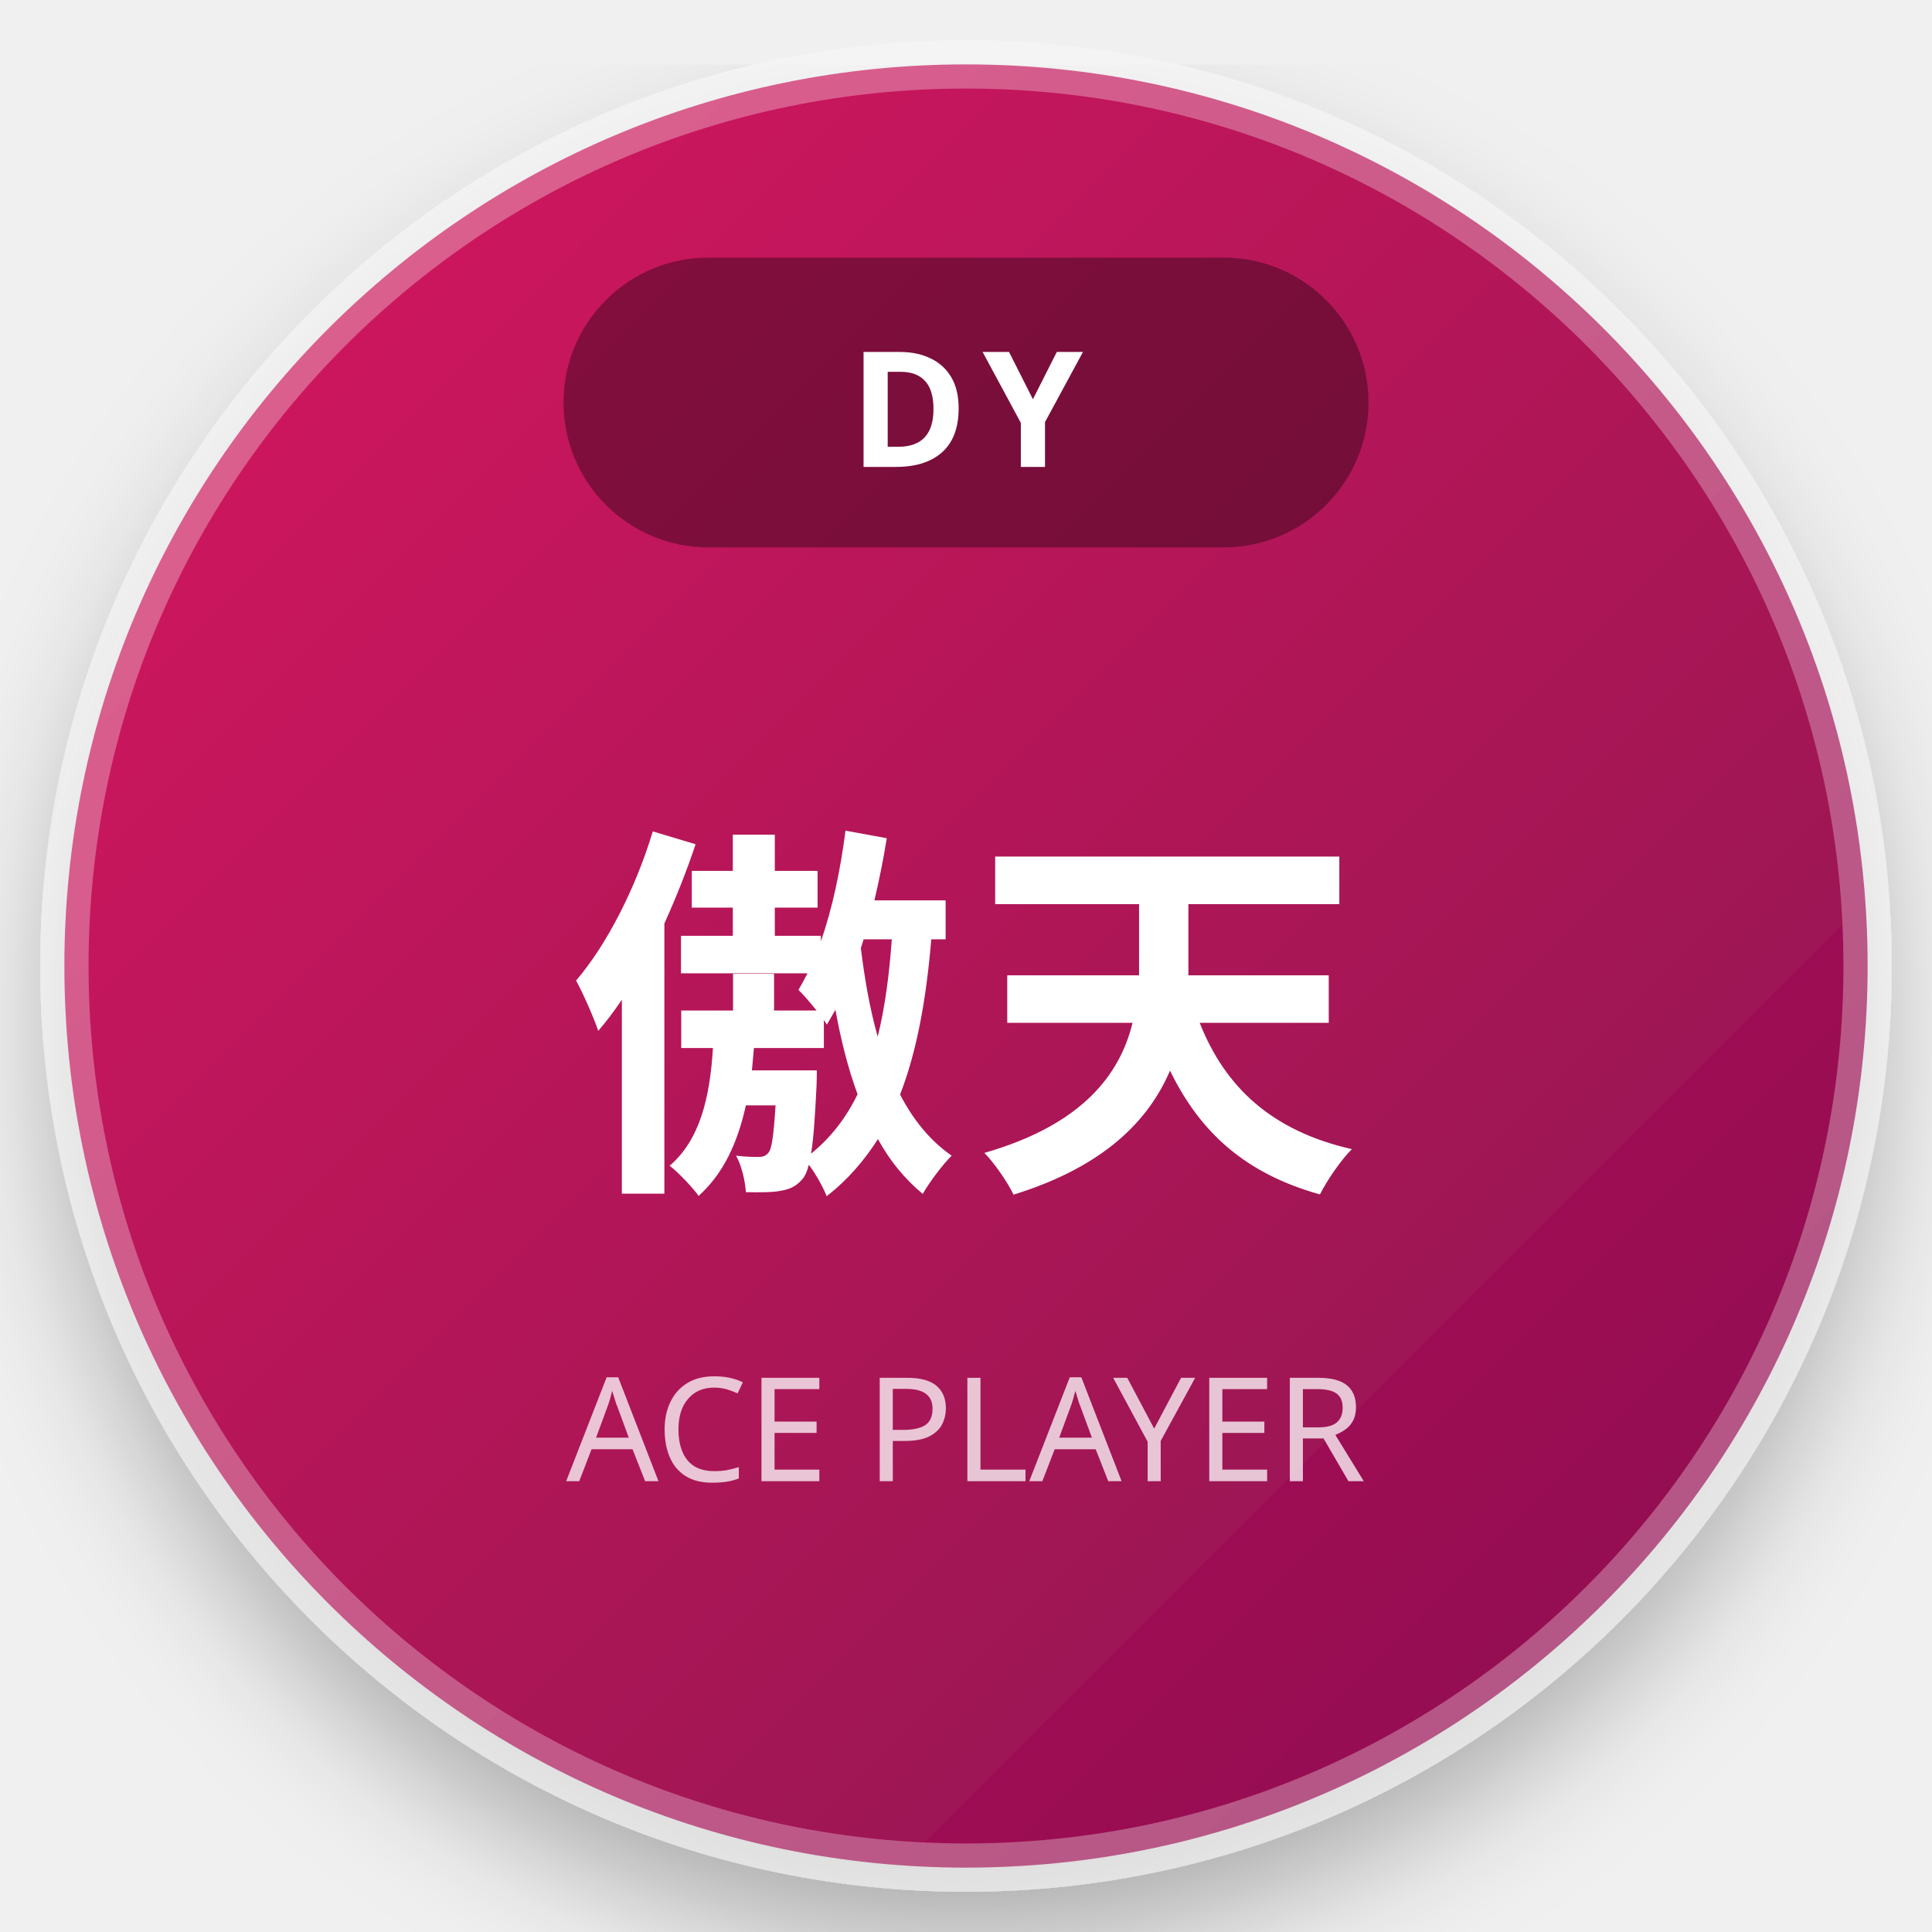
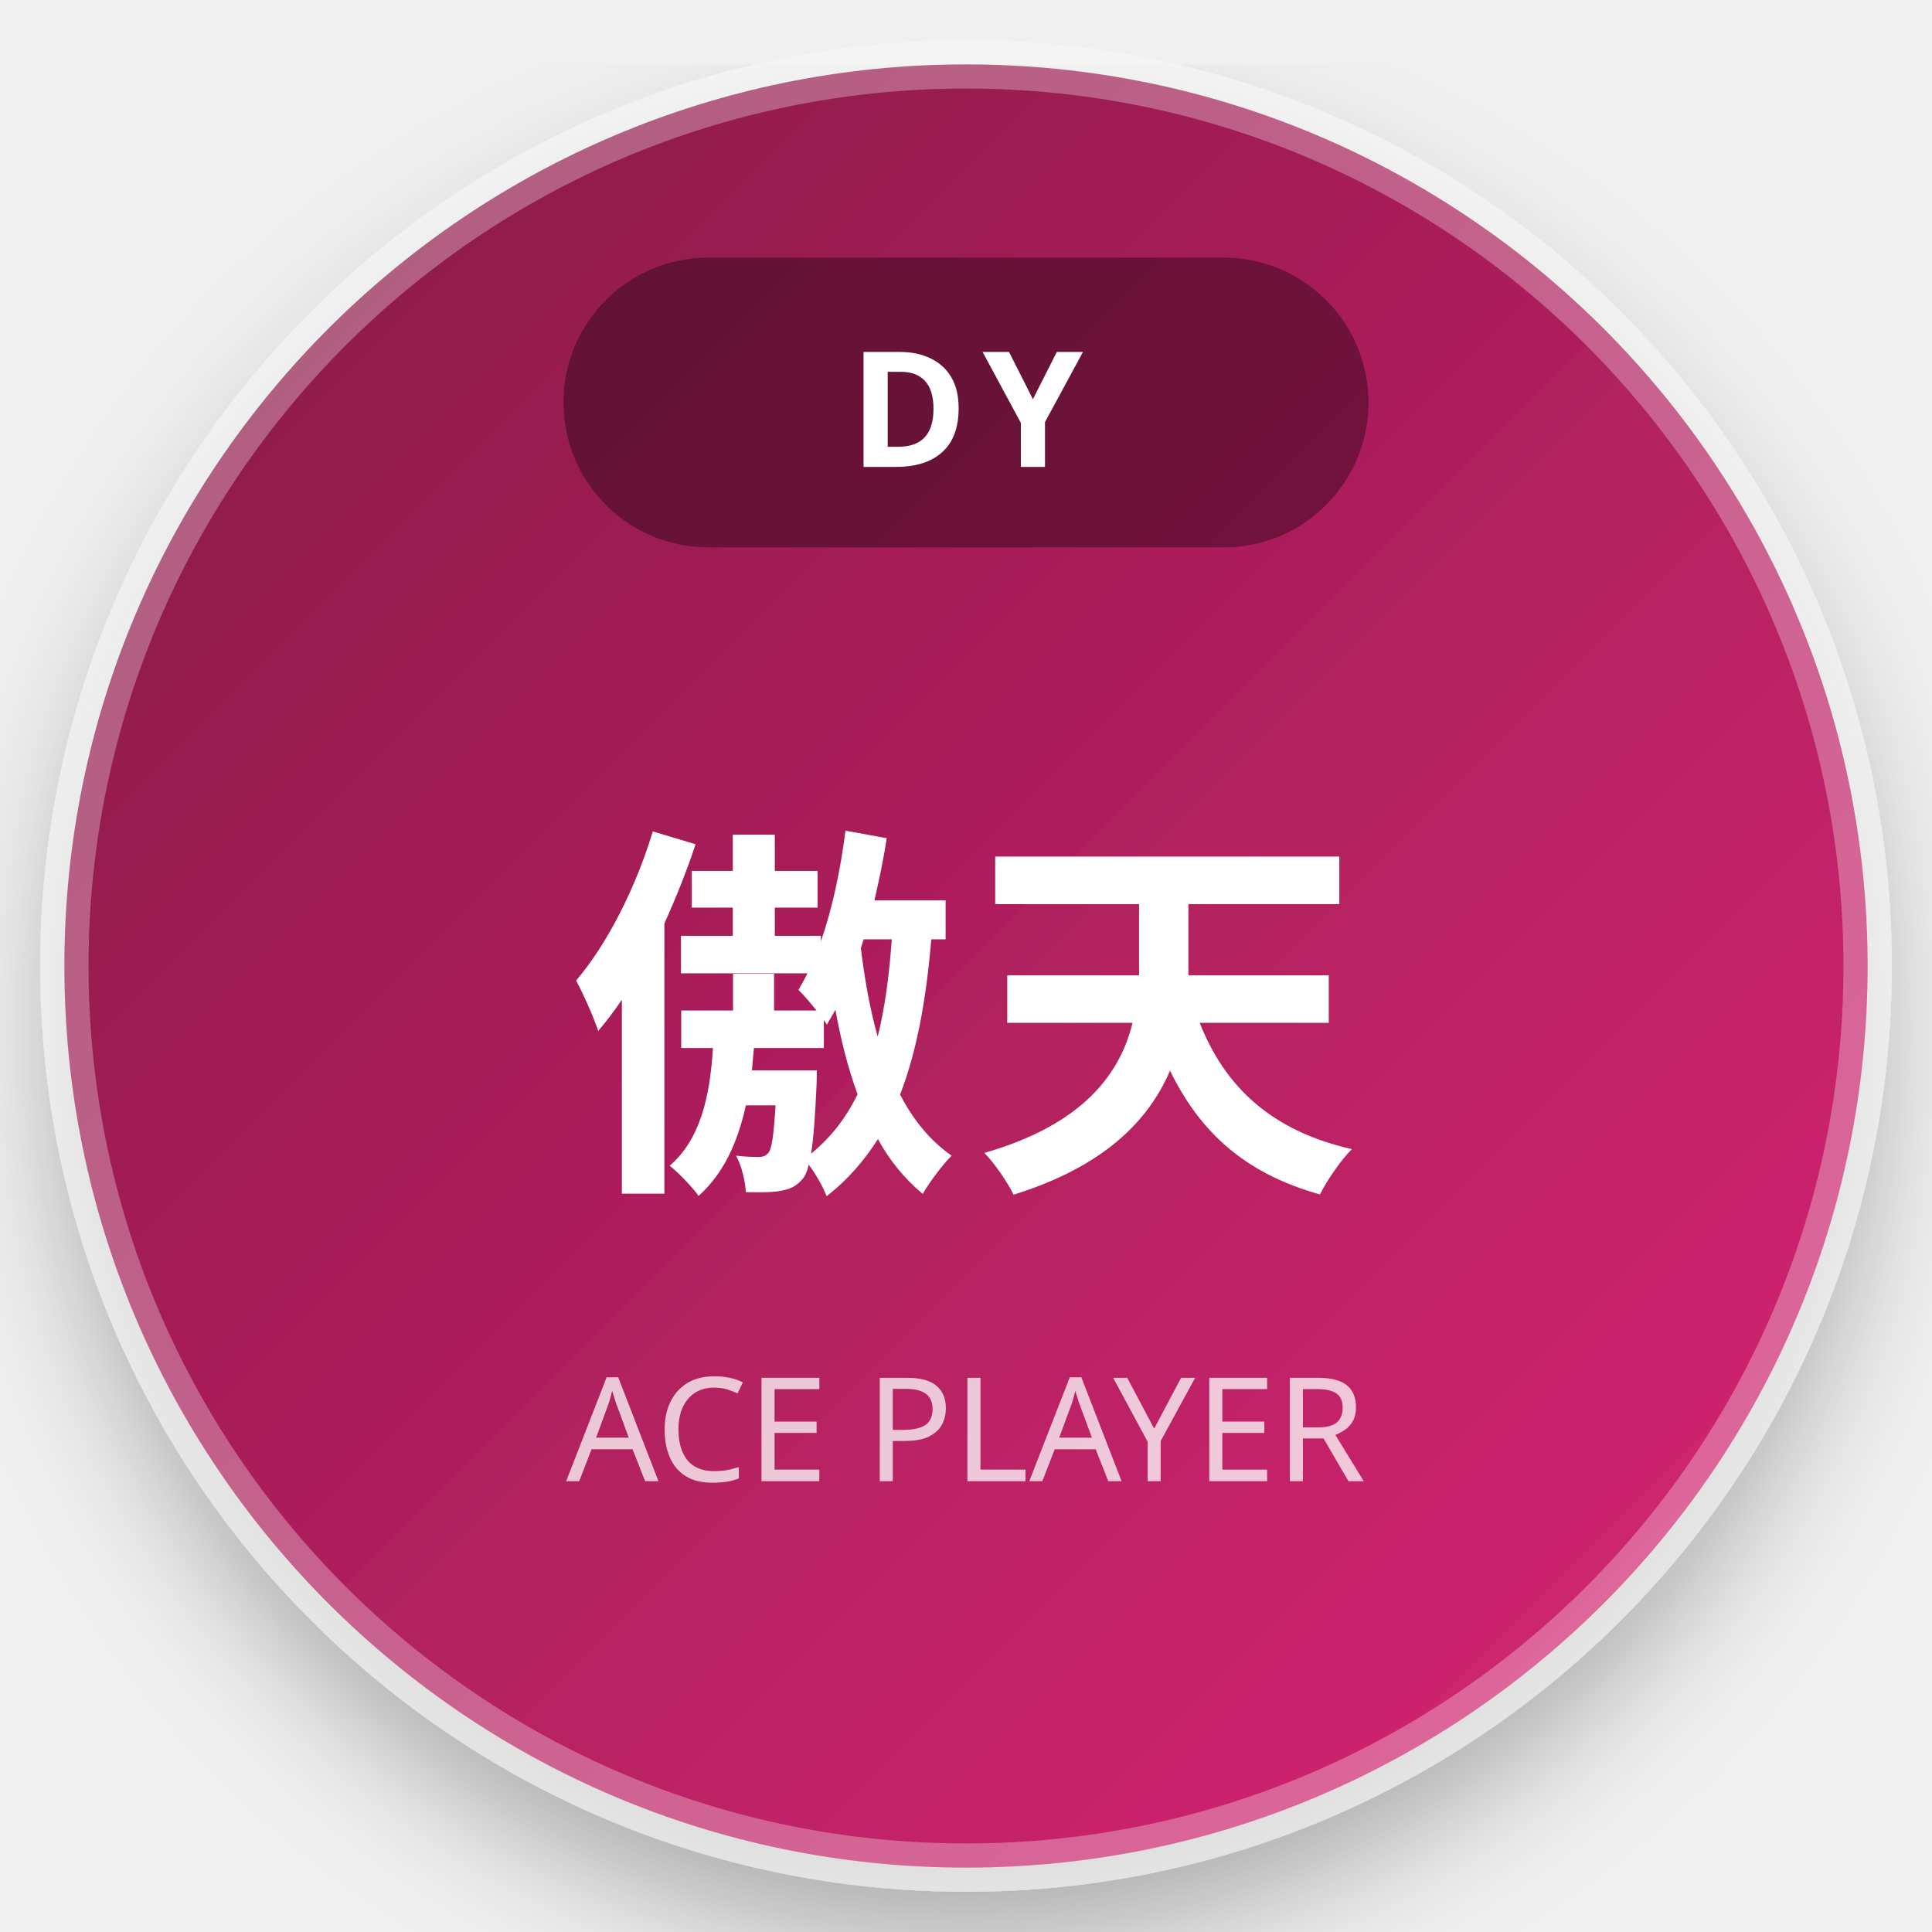
<svg xmlns="http://www.w3.org/2000/svg" viewBox="0 0 120 120" width="120" height="120">
  <defs>
    <linearGradient id="grad_%E6%8A%96%E9%9F%B3%E9%BE%99%E5%82%B2%E5%A4%A9" x1="0%" y1="0%" x2="100%" y2="100%">
-       <stop offset="0%" stop-color="#D81B60" />
-       <stop offset="100%" stop-color="#880E4F" />
+       <stop offset="0%" stop-color="#831843" />
+       <stop offset="100%" stop-color="#DB2777" />
    </linearGradient>
    <filter id="glow" x="-20%" y="-20%" width="140%" height="140%">
      <feDropShadow dx="0" dy="4" stdDeviation="4" flood-color="rgba(0,0,0,0.3)" />
    </filter>
  </defs>
  <circle cx="60" cy="60" r="56" fill="url(#grad_%E6%8A%96%E9%9F%B3%E9%BE%99%E5%82%B2%E5%A4%A9)" stroke="rgba(255,255,255,0.3)" stroke-width="3" filter="url(#glow)" />
  <rect x="35" y="16" width="50" height="18" rx="9" fill="rgba(0,0,0,0.35)" />
  <text x="60" y="29" fill="#FFFFFF" font-size="10" font-family="system-ui, sans-serif" font-weight="bold" text-anchor="middle" letter-spacing="1">DY</text>
  <text x="60" y="72" fill="#FFFFFF" font-size="24" font-family="system-ui, sans-serif" font-weight="900" text-anchor="middle" letter-spacing="1">傲天</text>
  <text x="60" y="92" fill="rgba(255,255,255,0.75)" font-size="9" font-family="system-ui, sans-serif" text-anchor="middle">ACE PLAYER</text>
</svg>
